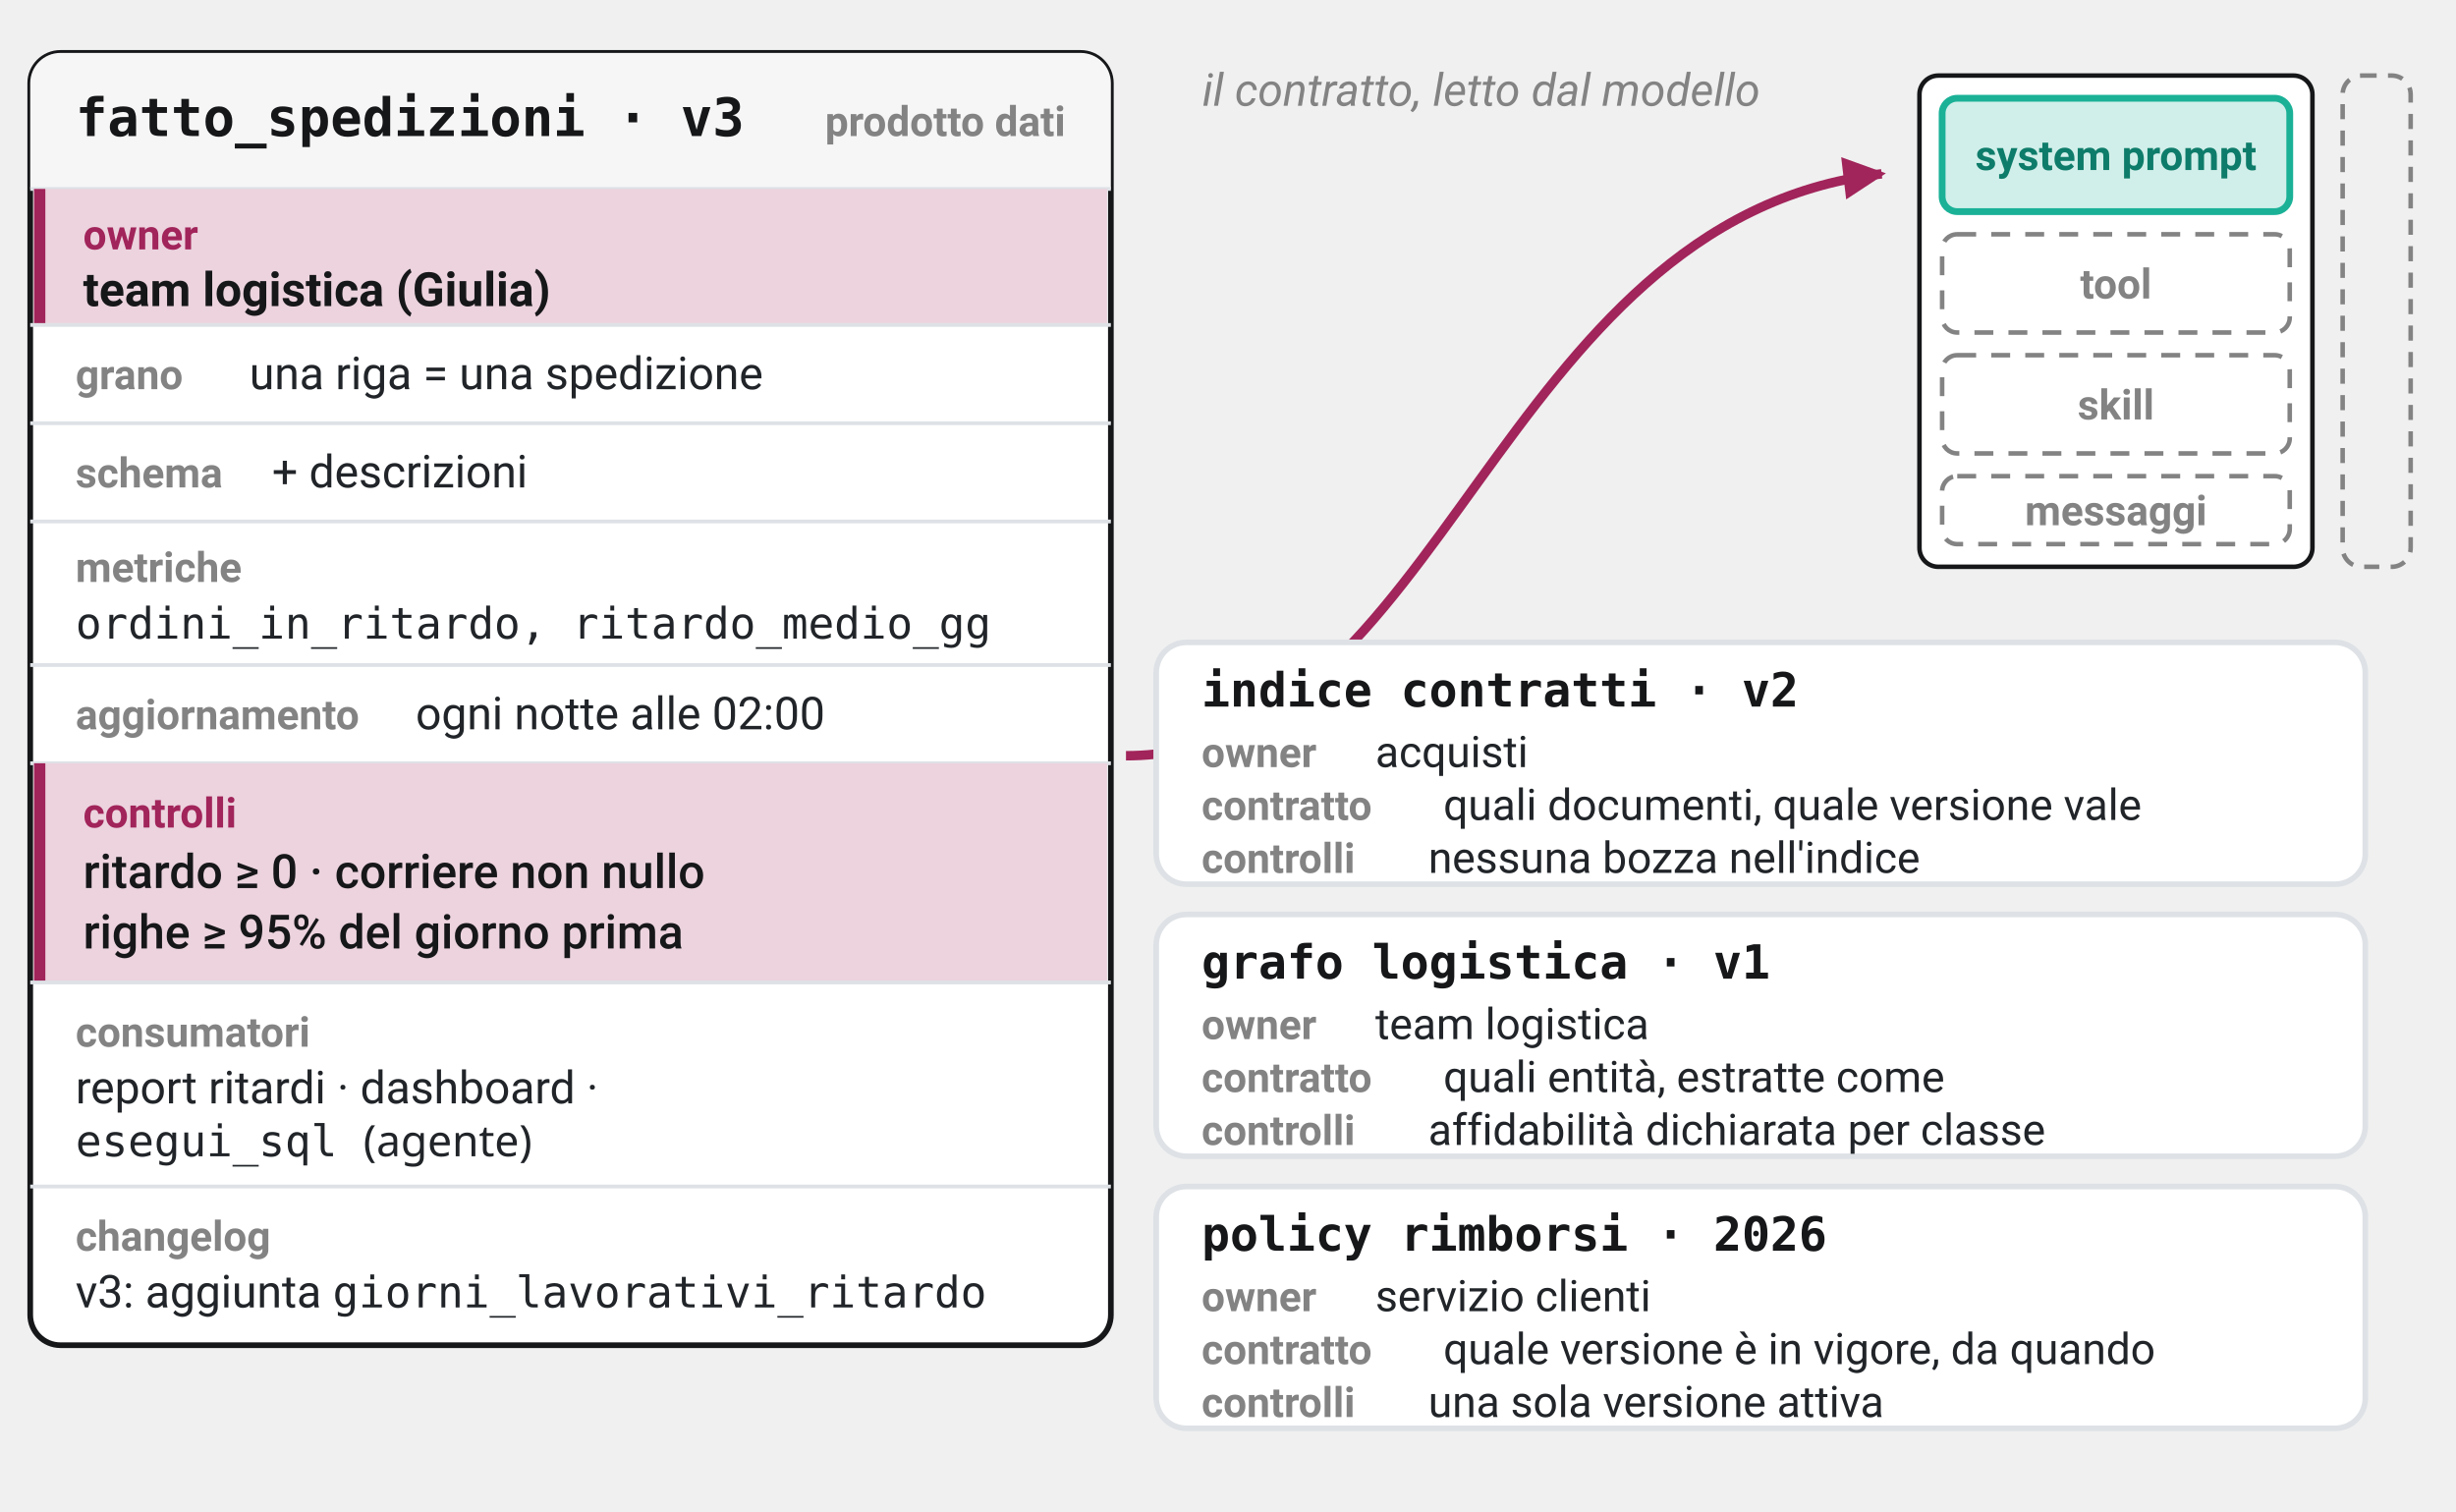
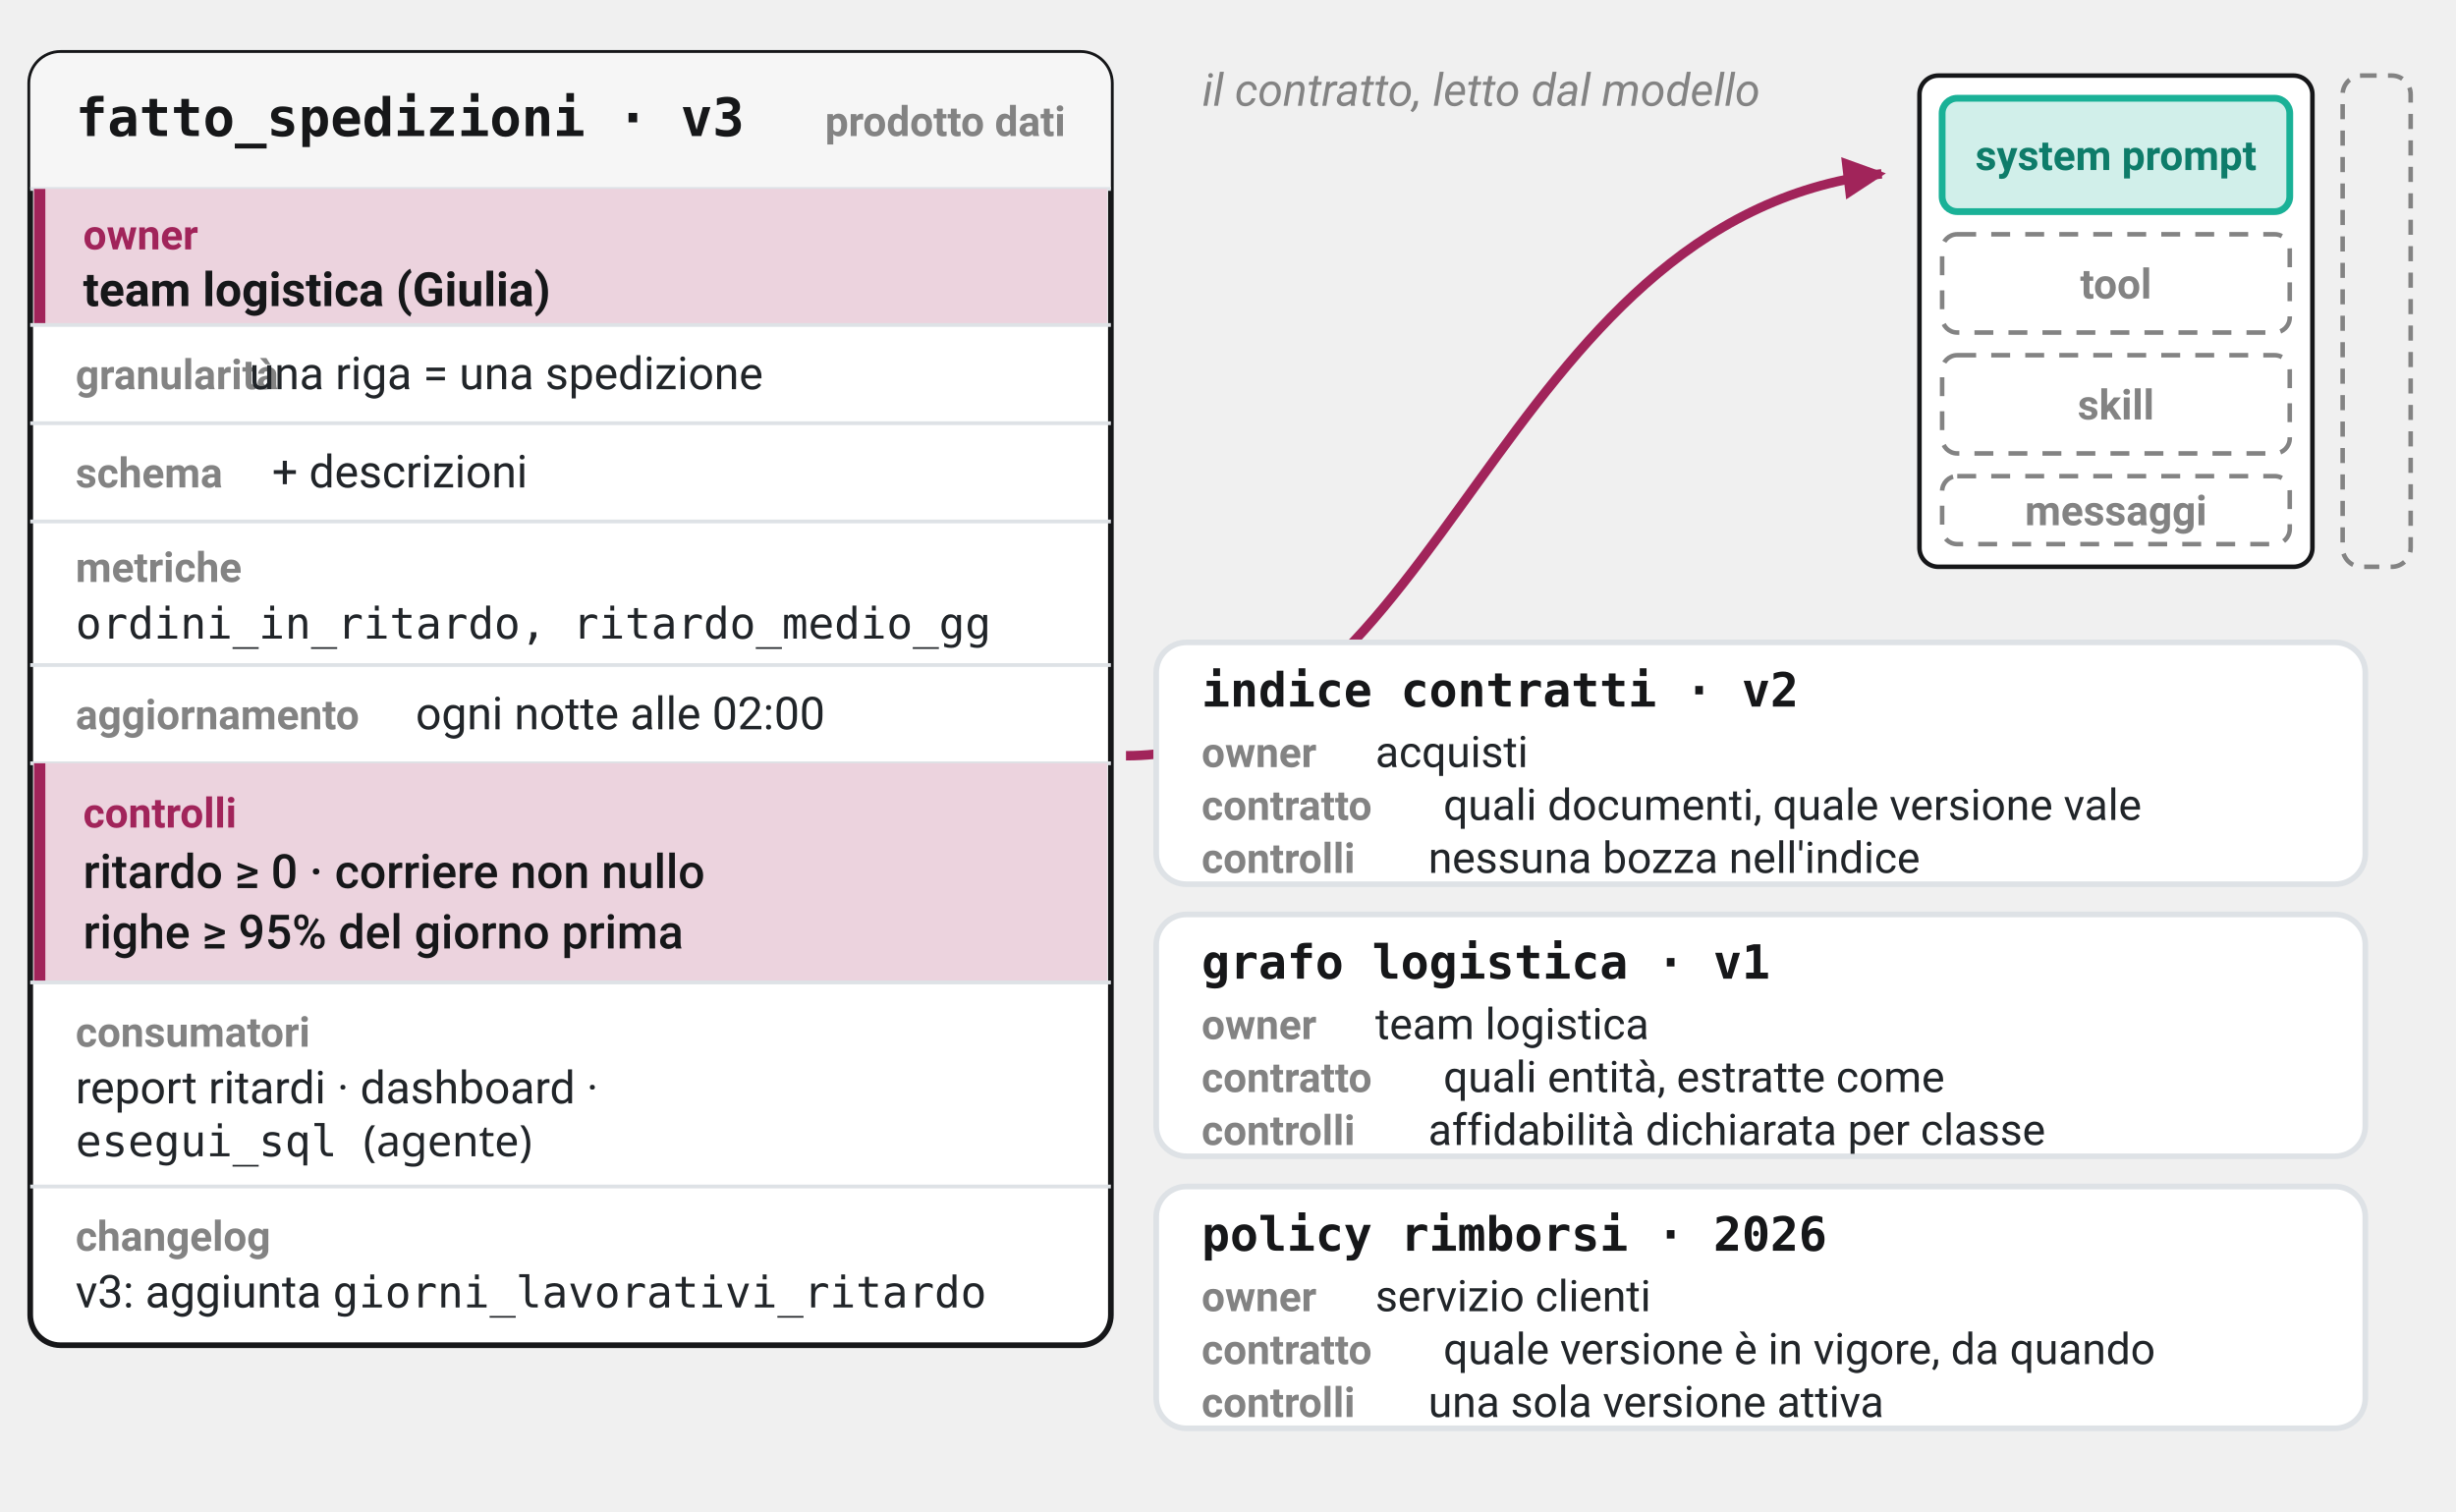
<svg xmlns="http://www.w3.org/2000/svg" viewBox="0 0 650 400" width="650" height="400" role="img" font-family="Poppins, system-ui, -apple-system, 'Segoe UI', Roboto, sans-serif">
  <defs>
    <marker id="fr-burg" viewBox="0 0 10 10" refX="9" refY="5" markerWidth="4.5" markerHeight="4.5" orient="auto-start-reverse">
      <path d="M0 0 L10 5 L0 10 z" fill="#a1245a" />
    </marker>
  </defs>
  <g id="scheda-grande">
    <rect x="8" y="14" width="286" height="342" rx="8" fill="#ffffff" stroke="#161719" stroke-width="1.5" />
    <path d="M8 50 L8 22 A8 8 0 0 1 16 14 L286 14 A8 8 0 0 1 294 22 L294 50 Z" fill="#f6f6f6" />
    <line x1="8" y1="50" x2="294" y2="50" stroke="#dee2e6" stroke-width="1" />
    <text x="20" y="36" font-family="'SFMono-Regular', Menlo, Monaco, Consolas, monospace" font-size="14" font-weight="700" fill="#161719">fatto_spedizioni · v3</text>
    <text x="282" y="36" text-anchor="end" font-size="11" font-weight="600" fill="#838383">prodotto dati</text>
    <rect x="9" y="50" width="284" height="36" fill="#ecd3de" />
    <rect x="9" y="50" width="3" height="36" fill="#a1245a" />
    <text x="22" y="66" font-size="11" font-weight="700" fill="#a1245a">owner</text>
    <text x="22" y="81" font-size="12.5" font-weight="600" fill="#161719">team logistica (Giulia)</text>
    <line x1="8" y1="86" x2="294" y2="86" stroke="#dee2e6" stroke-width="1" />
-     <text x="20" y="103" font-size="11" font-weight="700" fill="#838383">grano</text>
+     <text x="20" y="103" font-size="11" font-weight="700" fill="#838383">granularità</text>
    <text x="66" y="103" font-size="12" fill="#212529">una riga = una spedizione</text>
    <line x1="8" y1="112" x2="294" y2="112" stroke="#dee2e6" stroke-width="1" />
    <text x="20" y="129" font-size="11" font-weight="700" fill="#838383">schema</text>
    <text x="72" y="129" font-size="12" fill="#212529">+ descrizioni</text>
    <line x1="8" y1="138" x2="294" y2="138" stroke="#dee2e6" stroke-width="1" />
    <text x="20" y="154" font-size="11" font-weight="700" fill="#838383">metriche</text>
    <text x="20" y="169" font-family="'SFMono-Regular', Menlo, Monaco, Consolas, monospace" font-size="11.5" fill="#212529">ordini_in_ritardo, ritardo_medio_gg</text>
    <line x1="8" y1="176" x2="294" y2="176" stroke="#dee2e6" stroke-width="1" />
    <text x="20" y="193" font-size="11" font-weight="700" fill="#838383">aggiornamento</text>
    <text x="110" y="193" font-size="12" fill="#212529">ogni notte alle 02:00</text>
    <line x1="8" y1="202" x2="294" y2="202" stroke="#dee2e6" stroke-width="1" />
    <rect x="9" y="202" width="284" height="58" fill="#ecd3de" />
    <rect x="9" y="202" width="3" height="58" fill="#a1245a" />
    <text x="22" y="219" font-size="11" font-weight="700" fill="#a1245a">controlli</text>
    <text x="22" y="235" font-size="12.5" font-weight="500" fill="#161719">ritardo ≥ 0 · corriere non nullo</text>
    <text x="22" y="251" font-size="12.5" font-weight="500" fill="#161719">righe ≥ 95% del giorno prima</text>
    <line x1="8" y1="260" x2="294" y2="260" stroke="#dee2e6" stroke-width="1" />
    <text x="20" y="277" font-size="11" font-weight="700" fill="#838383">consumatori</text>
    <text x="20" y="292" font-size="12" fill="#212529">report ritardi · dashboard ·</text>
    <text x="20" y="306" font-family="'SFMono-Regular', Menlo, Monaco, Consolas, monospace" font-size="11.5" fill="#212529">esegui_sql <tspan font-family="Poppins, system-ui, sans-serif">(agente)</tspan>
    </text>
    <line x1="8" y1="314" x2="294" y2="314" stroke="#dee2e6" stroke-width="1" />
    <text x="20" y="331" font-size="11" font-weight="700" fill="#838383">changelog</text>
    <text x="20" y="346" font-size="12" fill="#212529">v3: aggiunta <tspan font-family="'SFMono-Regular', Menlo, Monaco, Consolas, monospace" font-size="11.5">giorni_lavorativi_ritardo</tspan>
    </text>
  </g>
  <path d="M298 200 C 382 200, 396 58, 498 46" fill="none" stroke="#a1245a" stroke-width="2.5" marker-end="url(#fr-burg)" />
  <text x="392" y="28" text-anchor="middle" font-size="12" font-style="italic" fill="#838383">il contratto, letto dal modello</text>
  <g id="finestra-mini">
    <rect x="508" y="20" width="104" height="130" rx="5" fill="#ffffff" stroke="#161719" stroke-width="1.2" />
    <rect x="620" y="20" width="18" height="130" rx="5" fill="none" stroke="#838383" stroke-width="1.2" stroke-dasharray="4 3" />
    <rect x="514" y="26" width="92" height="30" rx="4" fill="#d1efea" stroke="#1ab197" stroke-width="1.8" />
    <text x="560" y="45" text-anchor="middle" font-size="11" font-weight="600" fill="#0e7c6a">system prompt</text>
    <g fill="none" stroke="#838383" stroke-width="1.2" stroke-dasharray="5 4">
      <rect x="514" y="62" width="92" height="26" rx="4" />
      <rect x="514" y="94" width="92" height="26" rx="4" />
      <rect x="514" y="126" width="92" height="18" rx="4" />
    </g>
    <g font-size="11" font-weight="600" fill="#838383" text-anchor="middle">
      <text x="560" y="79">tool</text>
      <text x="560" y="111">skill</text>
      <text x="560" y="139">messaggi</text>
    </g>
  </g>
  <g id="schede-piccole">
    <g>
      <rect x="306" y="170" width="320" height="64" rx="8" fill="#ffffff" stroke="#dee2e6" stroke-width="1.5" />
      <text x="318" y="187" font-family="'SFMono-Regular', Menlo, Monaco, Consolas, monospace" font-size="12.5" font-weight="700" fill="#161719">indice contratti · v2</text>
      <text x="318" y="203" font-size="11" font-weight="700" fill="#838383">owner</text>
      <text x="364" y="203" font-size="11.5" fill="#212529">acquisti</text>
      <text x="318" y="217" font-size="11" font-weight="700" fill="#838383">contratto</text>
      <text x="382" y="217" font-size="11.5" fill="#212529">quali documenti, quale versione vale</text>
      <text x="318" y="231" font-size="11" font-weight="700" fill="#838383">controlli</text>
      <text x="378" y="231" font-size="11.5" fill="#212529">nessuna bozza nell'indice</text>
    </g>
    <g>
      <rect x="306" y="242" width="320" height="64" rx="8" fill="#ffffff" stroke="#dee2e6" stroke-width="1.5" />
      <text x="318" y="259" font-family="'SFMono-Regular', Menlo, Monaco, Consolas, monospace" font-size="12.5" font-weight="700" fill="#161719">grafo logistica · v1</text>
      <text x="318" y="275" font-size="11" font-weight="700" fill="#838383">owner</text>
      <text x="364" y="275" font-size="11.5" fill="#212529">team logistica</text>
      <text x="318" y="289" font-size="11" font-weight="700" fill="#838383">contratto</text>
      <text x="382" y="289" font-size="11.5" fill="#212529">quali entità, estratte come</text>
      <text x="318" y="303" font-size="11" font-weight="700" fill="#838383">controlli</text>
      <text x="378" y="303" font-size="11.5" fill="#212529">affidabilità dichiarata per classe</text>
    </g>
    <g>
      <rect x="306" y="314" width="320" height="64" rx="8" fill="#ffffff" stroke="#dee2e6" stroke-width="1.5" />
      <text x="318" y="331" font-family="'SFMono-Regular', Menlo, Monaco, Consolas, monospace" font-size="12.5" font-weight="700" fill="#161719">policy rimborsi · 2026</text>
      <text x="318" y="347" font-size="11" font-weight="700" fill="#838383">owner</text>
      <text x="364" y="347" font-size="11.5" fill="#212529">servizio clienti</text>
      <text x="318" y="361" font-size="11" font-weight="700" fill="#838383">contratto</text>
      <text x="382" y="361" font-size="11.5" fill="#212529">quale versione è in vigore, da quando</text>
      <text x="318" y="375" font-size="11" font-weight="700" fill="#838383">controlli</text>
      <text x="378" y="375" font-size="11.5" fill="#212529">una sola versione attiva</text>
    </g>
  </g>
</svg>
